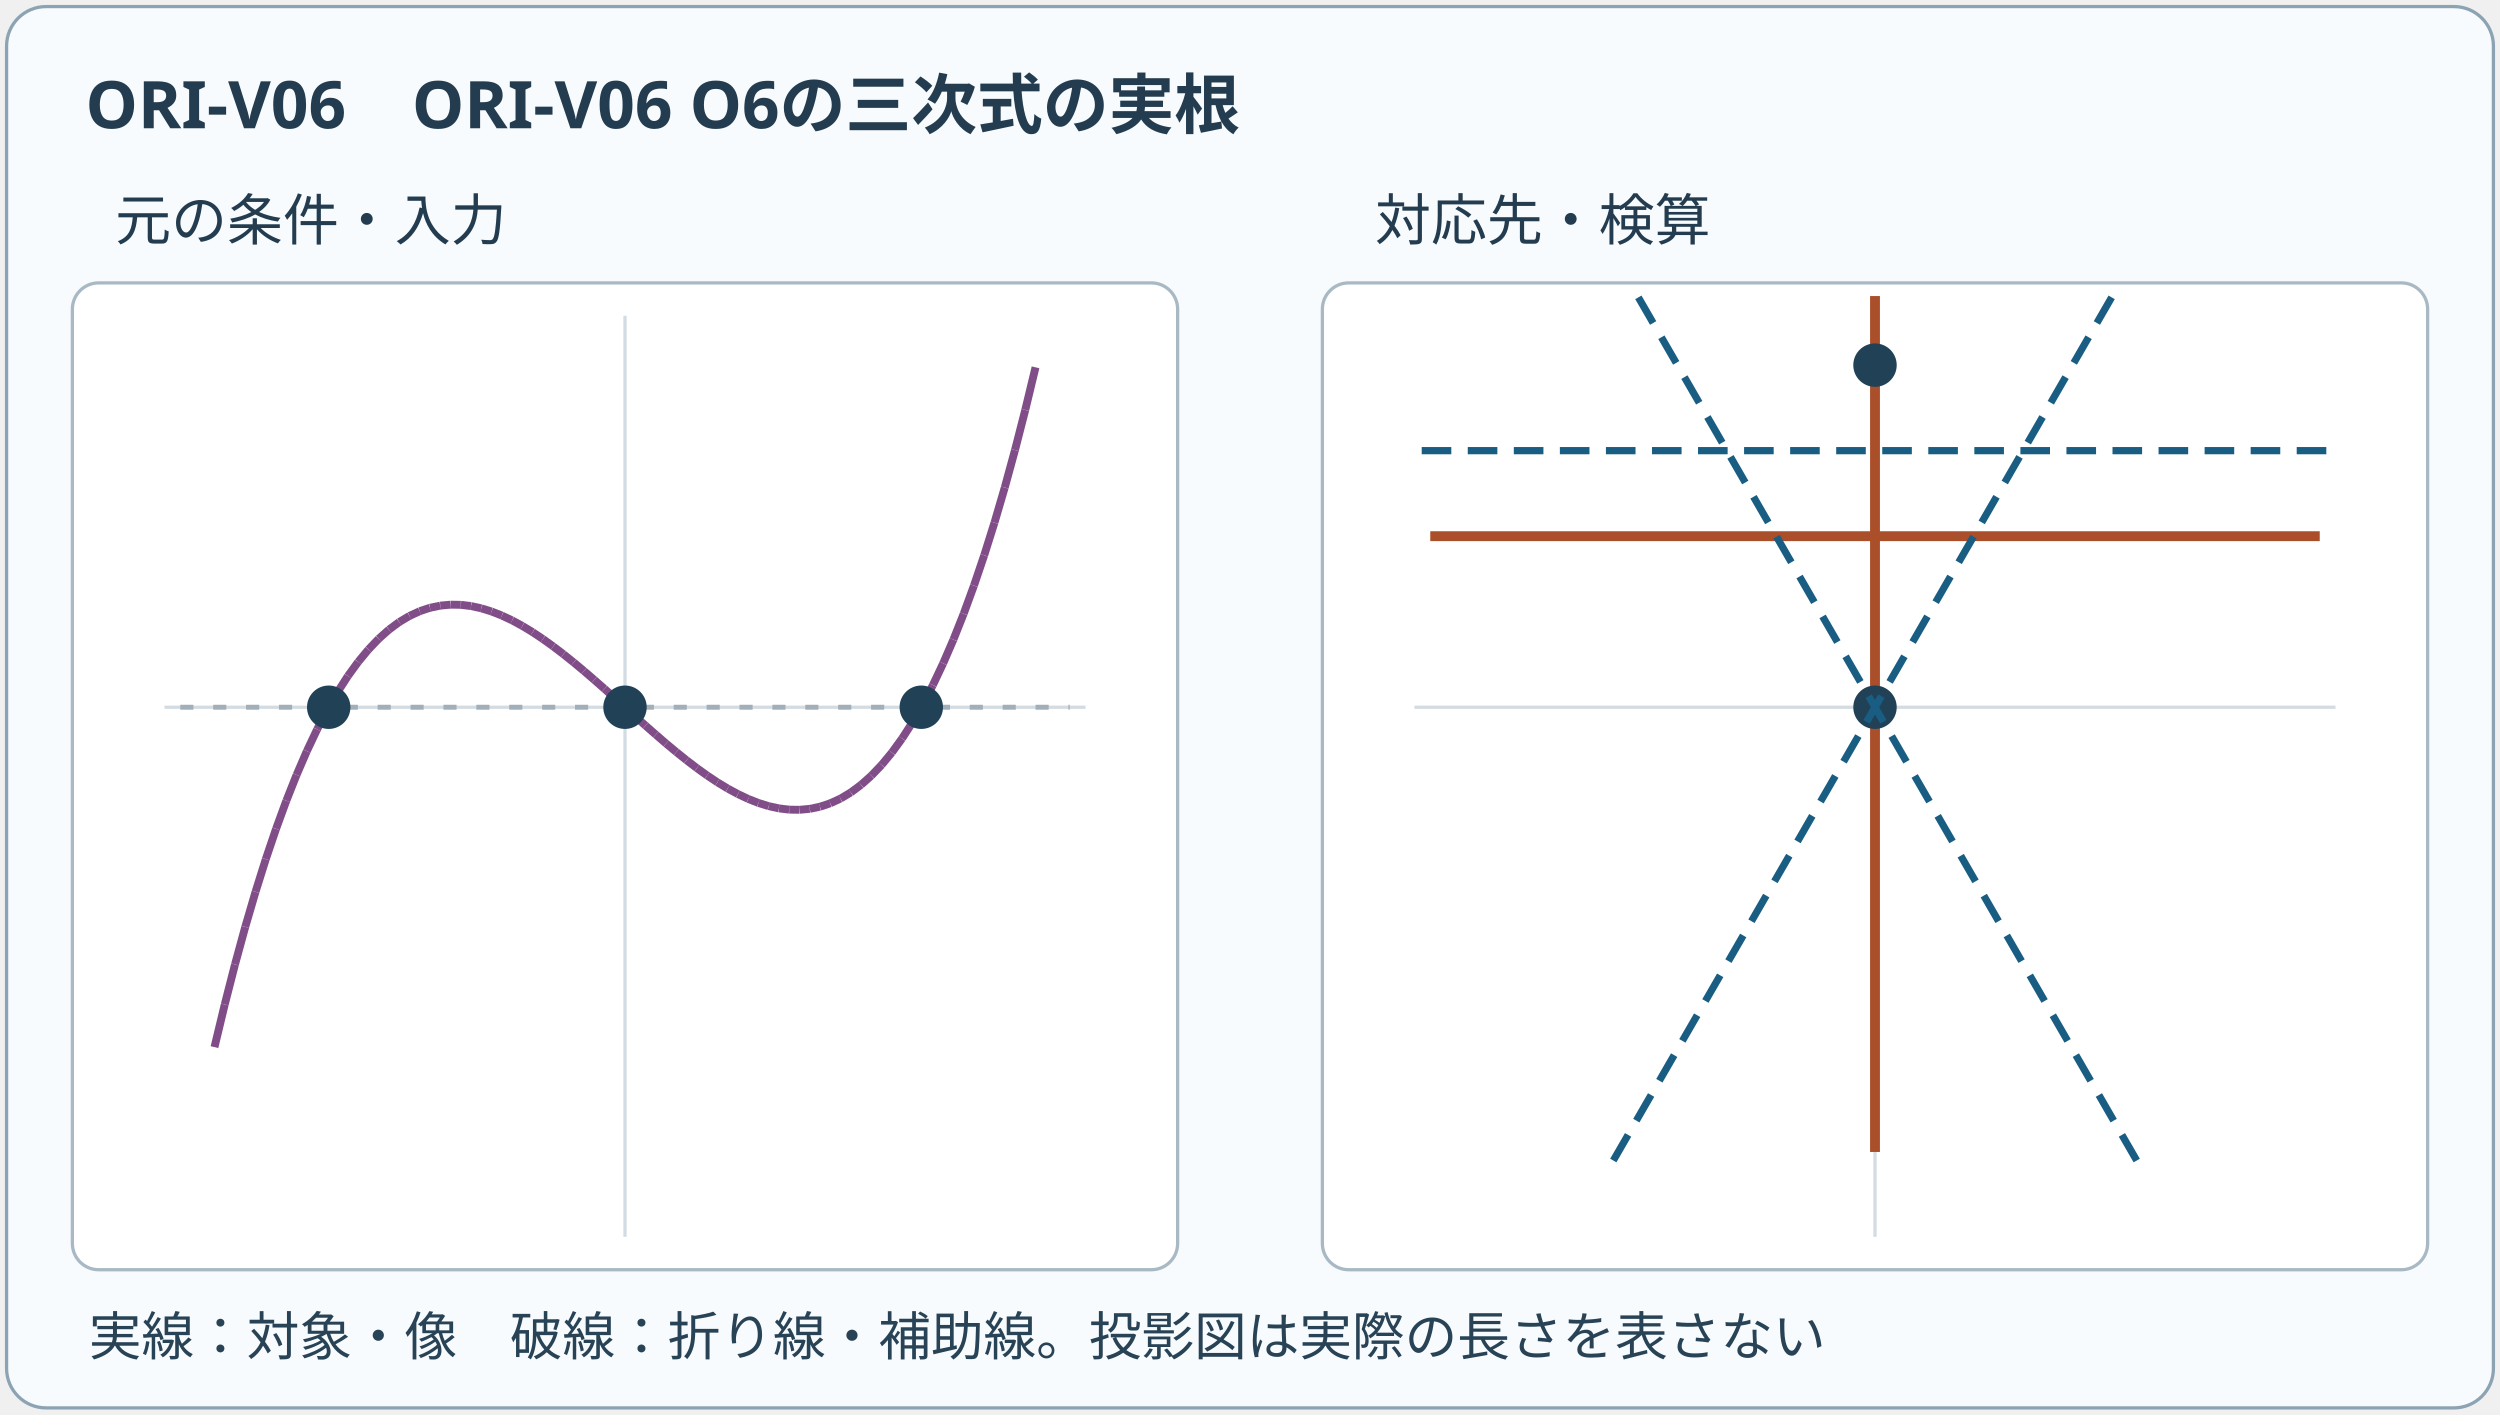
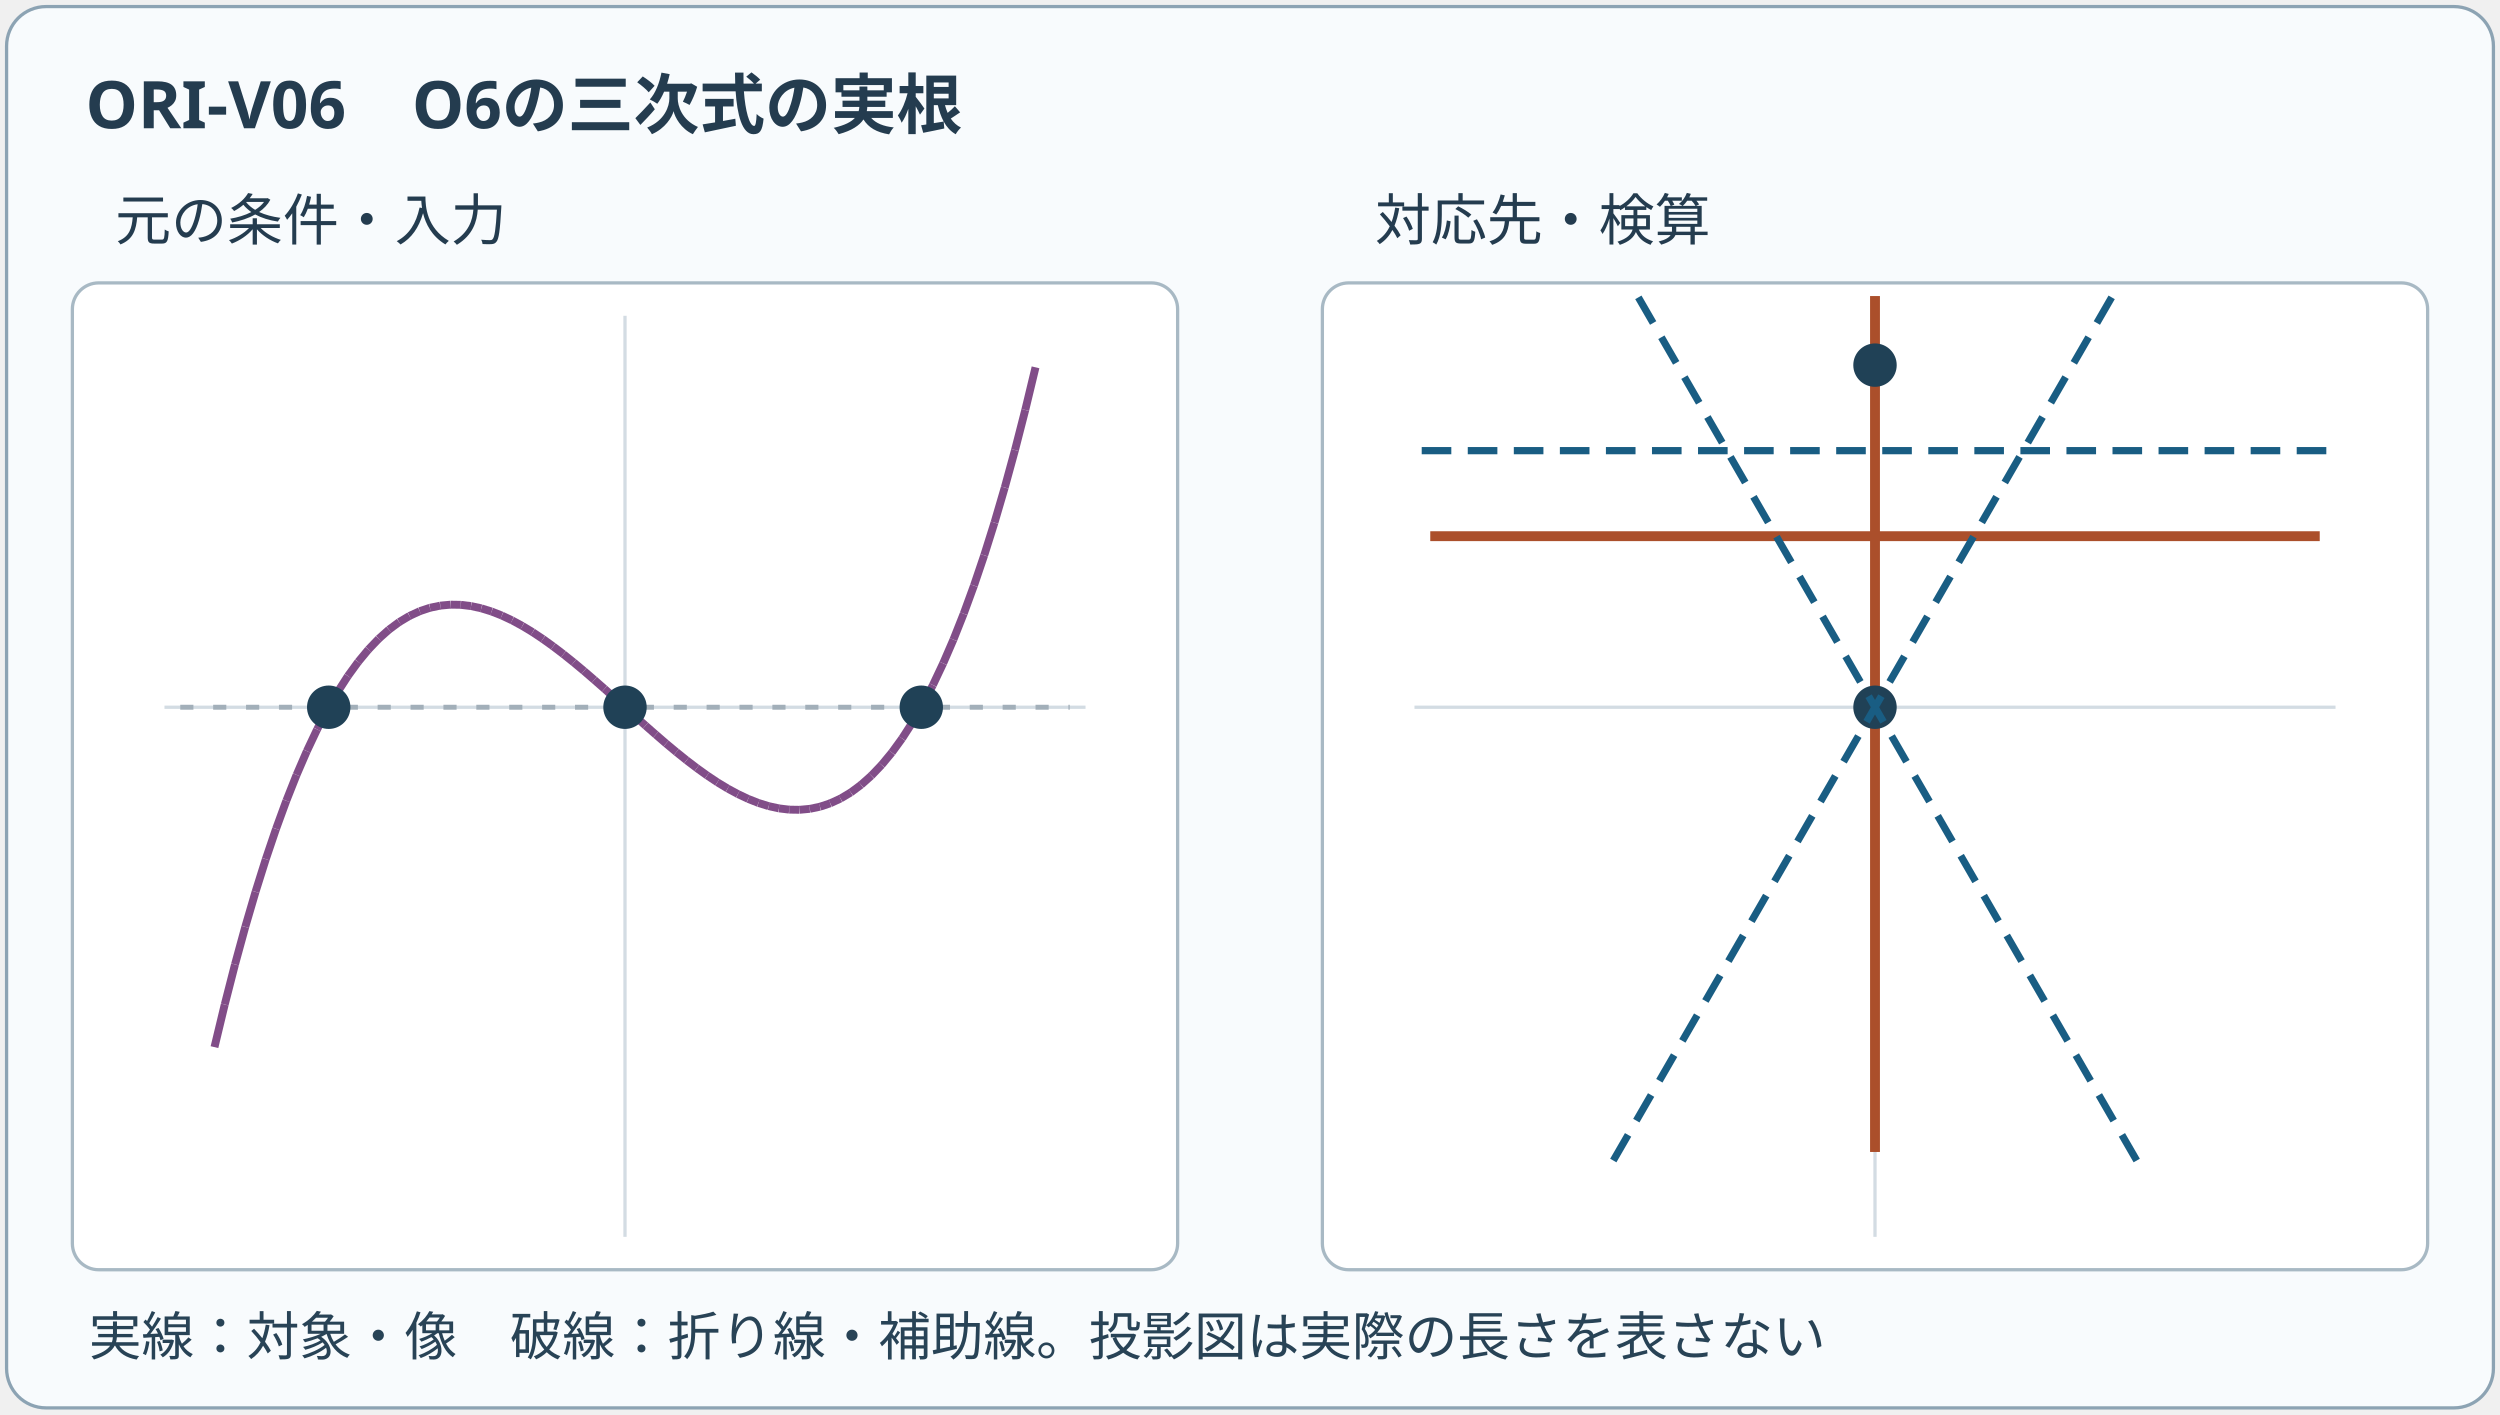
<svg xmlns="http://www.w3.org/2000/svg" viewBox="0 0 760 430" role="img" aria-labelledby="title desc" data-layout-lint="strict">
  <defs>
    <clipPath id="ori-b-left">
      <rect x="24" y="89" width="332" height="294" />
    </clipPath>
    <clipPath id="ori-b-right">
      <rect x="404" y="89" width="332" height="294" />
    </clipPath>
  </defs>
  <rect x="2" y="2" width="756" height="426" rx="12" fill="#f8fbfd" stroke="#8ca3b3" />
  <rect x="22" y="86" width="336" height="300" rx="8" fill="#fff" stroke="#a8b9c4" />
  <rect x="402" y="86" width="336" height="300" rx="8" fill="#fff" stroke="#a8b9c4" />
-   <text x="26" y="39" font-size="20" font-weight="700" font-family="system-ui,sans-serif" fill="#243c4f">ORI-V06　ORI-V06 O6の三次式の実根</text>
+   <text x="26" y="39" font-size="20" font-weight="700" font-family="system-ui,sans-serif" fill="#243c4f">ORI-V06　O6の三次式の実根</text>
  <text x="35" y="73" font-size="17" font-family="system-ui,sans-serif" fill="#243c4f">元の条件・入力</text>
  <text x="418" y="73" font-size="17" font-family="system-ui,sans-serif" fill="#243c4f">対応先・検算</text>
  <g clip-path="url(#ori-b-left)">
    <line x1="50" y1="215" x2="330" y2="215" stroke="#d3dce3" />
    <line x1="190" y1="96" x2="190" y2="376" stroke="#d3dce3" />
    <line x1="54.80" y1="215.00" x2="325.20" y2="215.00" stroke="#a2afb9" stroke-width="1.5" stroke-dasharray="4 6" />
    <line x1="65.20" y1="318.33" x2="68.32" y2="305.37" stroke="#814d88" stroke-width="2.4" />
    <line x1="68.32" y1="305.37" x2="71.44" y2="293.19" stroke="#814d88" stroke-width="2.4" />
    <line x1="71.44" y1="293.19" x2="74.56" y2="281.78" stroke="#814d88" stroke-width="2.4" />
    <line x1="74.56" y1="281.78" x2="77.68" y2="271.12" stroke="#814d88" stroke-width="2.4" />
    <line x1="77.68" y1="271.12" x2="80.80" y2="261.19" stroke="#814d88" stroke-width="2.4" />
    <line x1="80.80" y1="261.19" x2="83.92" y2="251.97" stroke="#814d88" stroke-width="2.4" />
    <line x1="83.92" y1="251.97" x2="87.04" y2="243.43" stroke="#814d88" stroke-width="2.4" />
    <line x1="87.04" y1="243.43" x2="90.16" y2="235.56" stroke="#814d88" stroke-width="2.4" />
    <line x1="90.16" y1="235.56" x2="93.28" y2="228.34" stroke="#814d88" stroke-width="2.4" />
    <line x1="93.28" y1="228.34" x2="96.40" y2="221.74" stroke="#814d88" stroke-width="2.4" />
    <line x1="96.40" y1="221.74" x2="99.52" y2="215.75" stroke="#814d88" stroke-width="2.4" />
    <line x1="99.52" y1="215.75" x2="102.64" y2="210.35" stroke="#814d88" stroke-width="2.4" />
    <line x1="102.64" y1="210.35" x2="105.76" y2="205.51" stroke="#814d88" stroke-width="2.4" />
    <line x1="105.76" y1="205.51" x2="108.88" y2="201.22" stroke="#814d88" stroke-width="2.4" />
    <line x1="108.88" y1="201.22" x2="112.00" y2="197.45" stroke="#814d88" stroke-width="2.4" />
    <line x1="112.00" y1="197.45" x2="115.12" y2="194.19" stroke="#814d88" stroke-width="2.4" />
    <line x1="115.12" y1="194.19" x2="118.24" y2="191.41" stroke="#814d88" stroke-width="2.4" />
    <line x1="118.24" y1="191.41" x2="121.36" y2="189.10" stroke="#814d88" stroke-width="2.4" />
    <line x1="121.36" y1="189.10" x2="124.48" y2="187.24" stroke="#814d88" stroke-width="2.4" />
    <line x1="124.48" y1="187.24" x2="127.60" y2="185.80" stroke="#814d88" stroke-width="2.4" />
    <line x1="127.60" y1="185.80" x2="130.72" y2="184.76" stroke="#814d88" stroke-width="2.4" />
    <line x1="130.72" y1="184.76" x2="133.84" y2="184.11" stroke="#814d88" stroke-width="2.4" />
    <line x1="133.84" y1="184.11" x2="136.96" y2="183.82" stroke="#814d88" stroke-width="2.4" />
    <line x1="136.96" y1="183.82" x2="140.08" y2="183.87" stroke="#814d88" stroke-width="2.4" />
    <line x1="140.08" y1="183.87" x2="143.20" y2="184.25" stroke="#814d88" stroke-width="2.4" />
    <line x1="143.20" y1="184.25" x2="146.32" y2="184.93" stroke="#814d88" stroke-width="2.4" />
    <line x1="146.32" y1="184.93" x2="149.44" y2="185.90" stroke="#814d88" stroke-width="2.4" />
    <line x1="149.44" y1="185.90" x2="152.56" y2="187.13" stroke="#814d88" stroke-width="2.4" />
    <line x1="152.56" y1="187.13" x2="155.68" y2="188.60" stroke="#814d88" stroke-width="2.4" />
    <line x1="155.68" y1="188.60" x2="158.80" y2="190.29" stroke="#814d88" stroke-width="2.4" />
    <line x1="158.80" y1="190.29" x2="161.92" y2="192.18" stroke="#814d88" stroke-width="2.4" />
    <line x1="161.92" y1="192.18" x2="165.04" y2="194.26" stroke="#814d88" stroke-width="2.4" />
    <line x1="165.04" y1="194.26" x2="168.16" y2="196.50" stroke="#814d88" stroke-width="2.4" />
    <line x1="168.16" y1="196.50" x2="171.28" y2="198.88" stroke="#814d88" stroke-width="2.4" />
    <line x1="171.28" y1="198.88" x2="174.40" y2="201.38" stroke="#814d88" stroke-width="2.4" />
    <line x1="174.40" y1="201.38" x2="177.52" y2="203.98" stroke="#814d88" stroke-width="2.4" />
    <line x1="177.52" y1="203.98" x2="180.64" y2="206.67" stroke="#814d88" stroke-width="2.4" />
    <line x1="180.64" y1="206.67" x2="183.76" y2="209.41" stroke="#814d88" stroke-width="2.4" />
    <line x1="183.76" y1="209.41" x2="186.88" y2="212.20" stroke="#814d88" stroke-width="2.4" />
    <line x1="186.88" y1="212.20" x2="190.00" y2="215.00" stroke="#814d88" stroke-width="2.4" />
    <line x1="190.00" y1="215.00" x2="193.12" y2="217.80" stroke="#814d88" stroke-width="2.4" />
    <line x1="193.12" y1="217.80" x2="196.24" y2="220.59" stroke="#814d88" stroke-width="2.4" />
    <line x1="196.24" y1="220.59" x2="199.36" y2="223.33" stroke="#814d88" stroke-width="2.4" />
    <line x1="199.36" y1="223.33" x2="202.48" y2="226.02" stroke="#814d88" stroke-width="2.4" />
    <line x1="202.48" y1="226.02" x2="205.60" y2="228.62" stroke="#814d88" stroke-width="2.4" />
    <line x1="205.60" y1="228.62" x2="208.72" y2="231.12" stroke="#814d88" stroke-width="2.4" />
    <line x1="208.72" y1="231.12" x2="211.84" y2="233.50" stroke="#814d88" stroke-width="2.4" />
    <line x1="211.84" y1="233.50" x2="214.96" y2="235.74" stroke="#814d88" stroke-width="2.4" />
    <line x1="214.96" y1="235.74" x2="218.08" y2="237.82" stroke="#814d88" stroke-width="2.4" />
    <line x1="218.08" y1="237.82" x2="221.20" y2="239.71" stroke="#814d88" stroke-width="2.4" />
    <line x1="221.20" y1="239.71" x2="224.32" y2="241.40" stroke="#814d88" stroke-width="2.4" />
    <line x1="224.32" y1="241.40" x2="227.44" y2="242.87" stroke="#814d88" stroke-width="2.4" />
    <line x1="227.44" y1="242.87" x2="230.56" y2="244.10" stroke="#814d88" stroke-width="2.4" />
    <line x1="230.56" y1="244.10" x2="233.68" y2="245.07" stroke="#814d88" stroke-width="2.4" />
    <line x1="233.68" y1="245.07" x2="236.80" y2="245.75" stroke="#814d88" stroke-width="2.4" />
    <line x1="236.80" y1="245.75" x2="239.92" y2="246.13" stroke="#814d88" stroke-width="2.4" />
    <line x1="239.92" y1="246.13" x2="243.04" y2="246.18" stroke="#814d88" stroke-width="2.4" />
    <line x1="243.04" y1="246.18" x2="246.16" y2="245.89" stroke="#814d88" stroke-width="2.4" />
    <line x1="246.16" y1="245.89" x2="249.28" y2="245.24" stroke="#814d88" stroke-width="2.4" />
    <line x1="249.28" y1="245.24" x2="252.40" y2="244.20" stroke="#814d88" stroke-width="2.4" />
    <line x1="252.40" y1="244.20" x2="255.52" y2="242.76" stroke="#814d88" stroke-width="2.4" />
    <line x1="255.52" y1="242.76" x2="258.64" y2="240.90" stroke="#814d88" stroke-width="2.4" />
    <line x1="258.64" y1="240.90" x2="261.76" y2="238.59" stroke="#814d88" stroke-width="2.4" />
    <line x1="261.76" y1="238.59" x2="264.88" y2="235.81" stroke="#814d88" stroke-width="2.4" />
    <line x1="264.88" y1="235.81" x2="268.00" y2="232.55" stroke="#814d88" stroke-width="2.4" />
    <line x1="268.00" y1="232.55" x2="271.12" y2="228.78" stroke="#814d88" stroke-width="2.4" />
    <line x1="271.12" y1="228.78" x2="274.24" y2="224.49" stroke="#814d88" stroke-width="2.4" />
    <line x1="274.24" y1="224.49" x2="277.36" y2="219.65" stroke="#814d88" stroke-width="2.4" />
    <line x1="277.36" y1="219.65" x2="280.48" y2="214.25" stroke="#814d88" stroke-width="2.4" />
    <line x1="280.48" y1="214.25" x2="283.60" y2="208.26" stroke="#814d88" stroke-width="2.4" />
    <line x1="283.60" y1="208.26" x2="286.72" y2="201.66" stroke="#814d88" stroke-width="2.4" />
    <line x1="286.72" y1="201.66" x2="289.84" y2="194.44" stroke="#814d88" stroke-width="2.4" />
    <line x1="289.84" y1="194.44" x2="292.96" y2="186.57" stroke="#814d88" stroke-width="2.4" />
    <line x1="292.96" y1="186.57" x2="296.08" y2="178.03" stroke="#814d88" stroke-width="2.4" />
    <line x1="296.08" y1="178.03" x2="299.20" y2="168.81" stroke="#814d88" stroke-width="2.4" />
    <line x1="299.20" y1="168.81" x2="302.32" y2="158.88" stroke="#814d88" stroke-width="2.4" />
    <line x1="302.32" y1="158.88" x2="305.44" y2="148.22" stroke="#814d88" stroke-width="2.4" />
    <line x1="305.44" y1="148.22" x2="308.56" y2="136.81" stroke="#814d88" stroke-width="2.4" />
    <line x1="308.56" y1="136.81" x2="311.68" y2="124.63" stroke="#814d88" stroke-width="2.4" />
    <line x1="311.68" y1="124.63" x2="314.80" y2="111.67" stroke="#814d88" stroke-width="2.4" />
    <circle cx="99.93" cy="215.00" r="5.5" fill="#204156" stroke="#204156" stroke-width="2.2" />
    <circle cx="190.00" cy="215.00" r="5.5" fill="#204156" stroke="#204156" stroke-width="2.2" />
    <circle cx="280.07" cy="215.00" r="5.5" fill="#204156" stroke="#204156" stroke-width="2.2" />
  </g>
  <g clip-path="url(#ori-b-right)">
    <line x1="430" y1="215" x2="710" y2="215" stroke="#d3dce3" />
    <line x1="570" y1="96" x2="570" y2="376" stroke="#d3dce3" />
    <line x1="570.00" y1="350.20" x2="570.00" y2="90.00" stroke="#ab4f2b" stroke-width="3" />
    <line x1="434.80" y1="163.00" x2="705.20" y2="163.00" stroke="#ab4f2b" stroke-width="3" />
    <circle cx="570.00" cy="215.00" r="5.5" fill="#204156" stroke="#204156" stroke-width="2.2" />
    <circle cx="570.00" cy="111.00" r="5.5" fill="#204156" stroke="#204156" stroke-width="2.2" />
    <line x1="649.56" y1="352.80" x2="497.83" y2="90.00" stroke="#195d83" stroke-width="2.2" stroke-dasharray="9 5" />
    <line x1="432.20" y1="137.00" x2="707.80" y2="137.00" stroke="#195d83" stroke-width="2.2" stroke-dasharray="9 5" />
    <line x1="490.44" y1="352.80" x2="642.17" y2="90.00" stroke="#195d83" stroke-width="2.2" stroke-dasharray="9 5" />
  </g>
  <text x="27" y="412" font-family="system-ui,sans-serif" font-size="16" fill="#284356">実線：対象・像　破線：折り線・補助線。投影図は実際の長さを表さない</text>
</svg>
